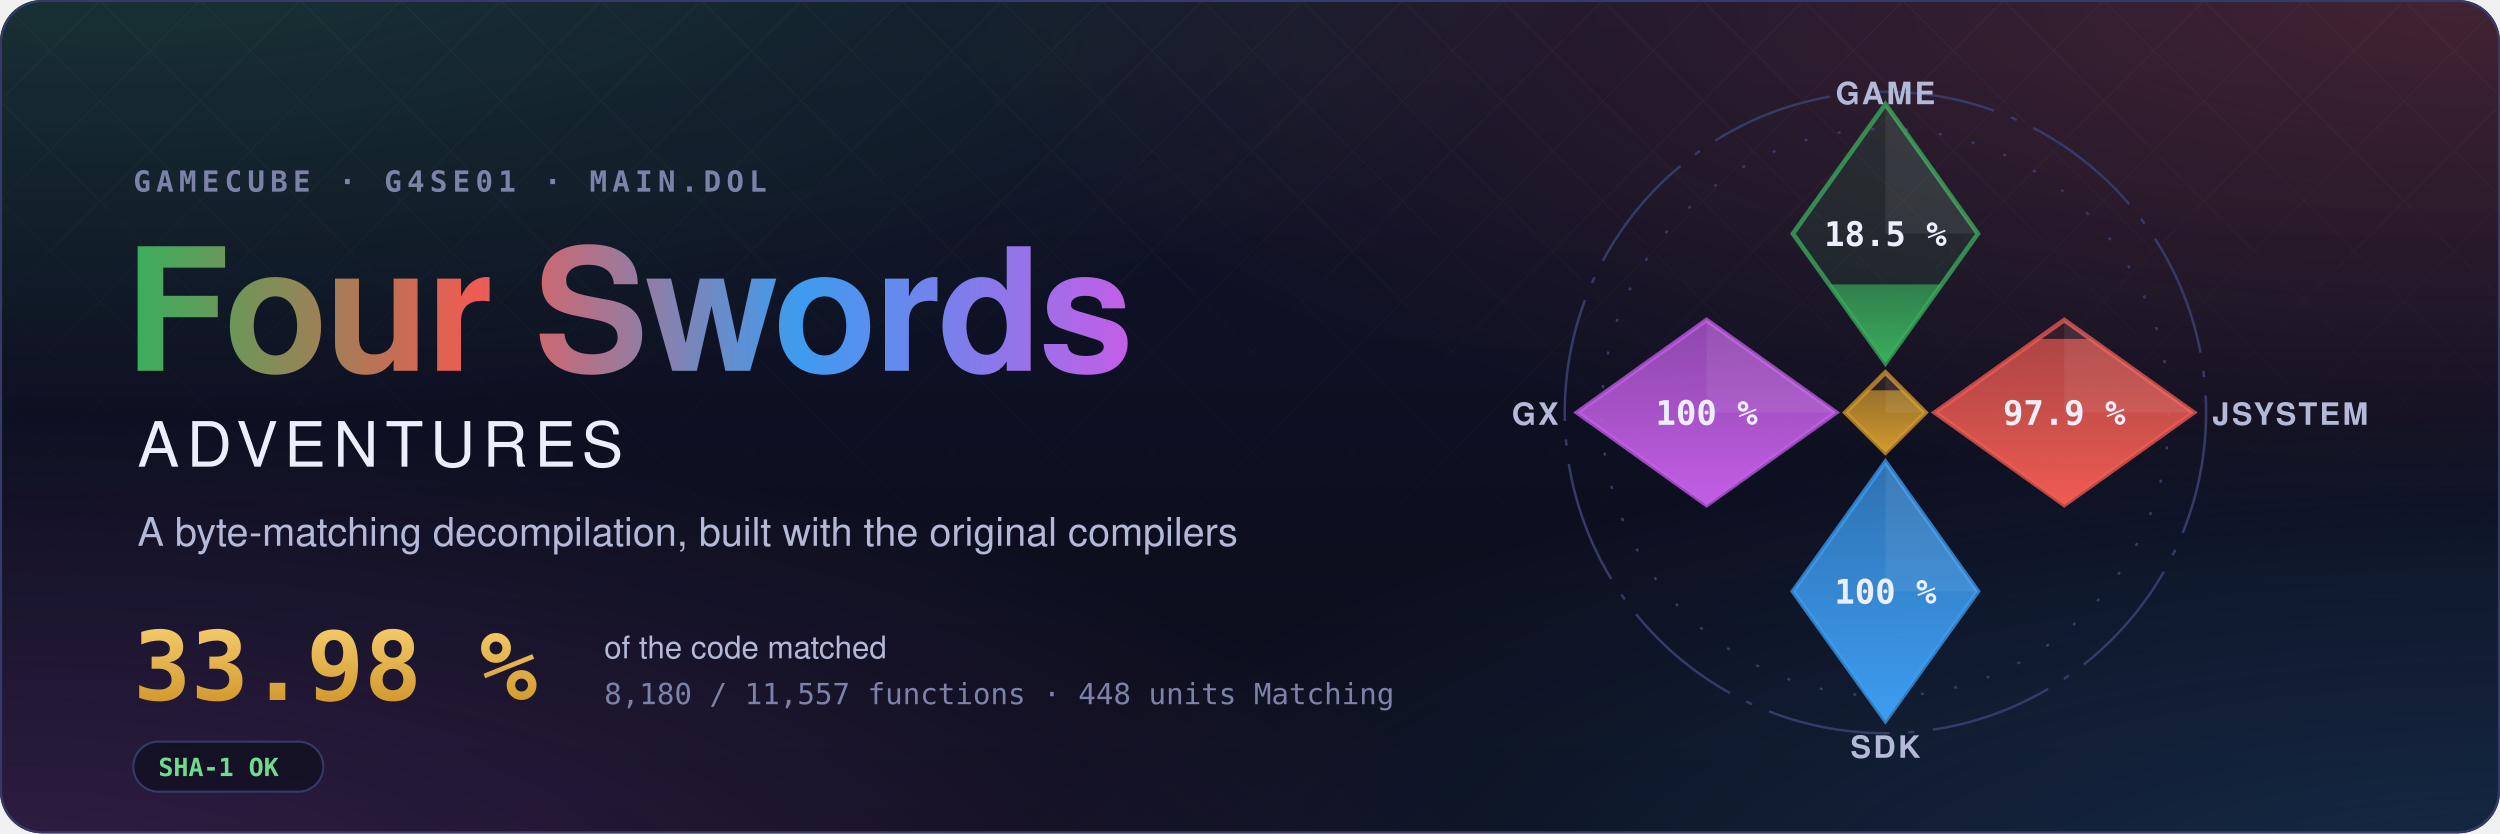
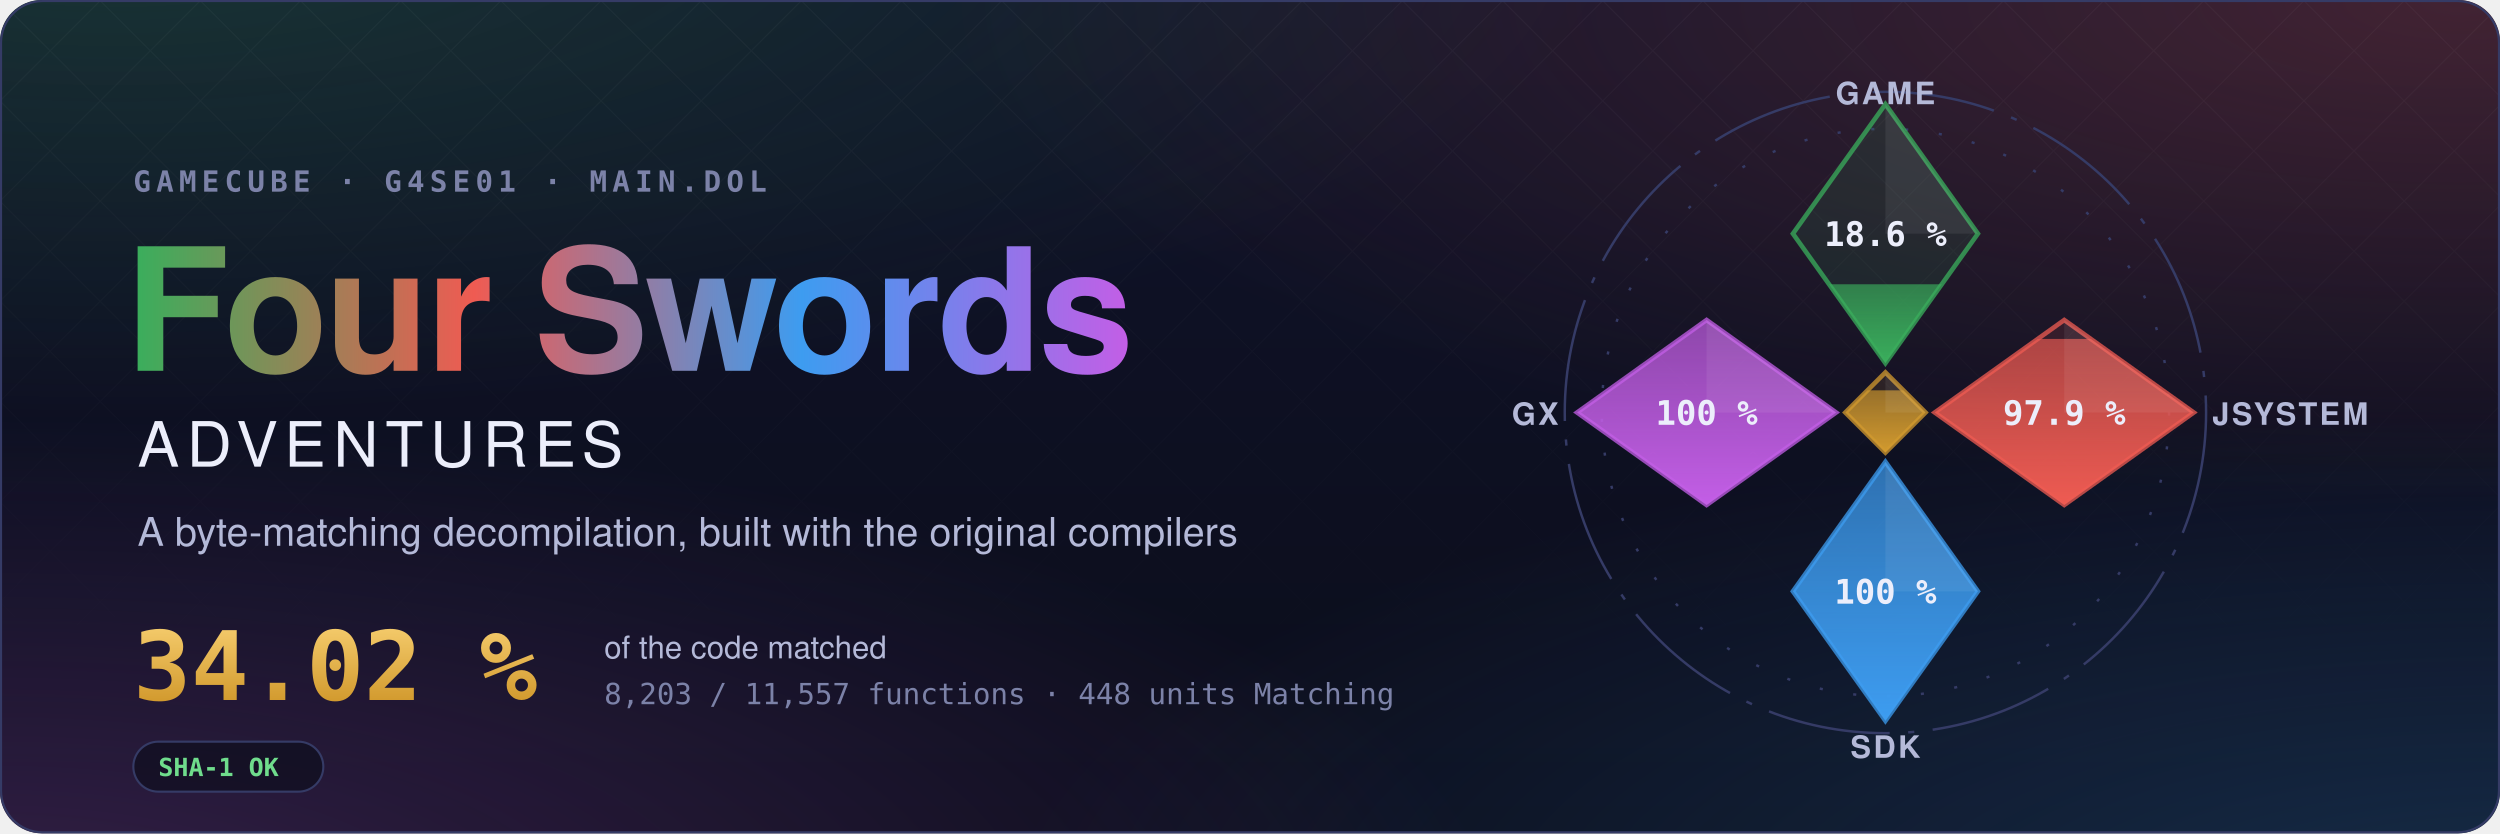
- <svg xmlns="http://www.w3.org/2000/svg" width="1200" height="400" viewBox="0 0 1200 400" role="img" aria-label="Four Swords Adventures decompilation: 33.98 % of the code matched, 8,180 of 11,557 functions">
+ <svg xmlns="http://www.w3.org/2000/svg" width="1200" height="400" viewBox="0 0 1200 400" role="img" aria-label="Four Swords Adventures decompilation: 34.02 % of the code matched, 8,203 of 11,557 functions">
  <style>text { font-family: -apple-system, BlinkMacSystemFont, 'Segoe UI', Helvetica, Arial, sans-serif; } .mono { font-family: ui-monospace, SFMono-Regular, 'SF Mono', Menlo, Consolas, monospace; } .spin { transform-box: fill-box; transform-origin: center; animation: spin 90s linear infinite; } @keyframes spin { to { transform: rotate(360deg); } } .rise { transform-box: fill-box; transform-origin: 50% 100%; animation: rise 1.6s cubic-bezier(.2,.8,.2,1) both; } @keyframes rise { from { transform: scaleY(0); } } @media (prefers-reduced-motion: reduce) { * { animation: none !important; } }</style>
  <defs>
    <radialGradient id="glow0" cx="0.05" cy="-0.1" r="0.6">
      <stop offset="0" stop-color="#3aae5c" stop-opacity="0.22" />
      <stop offset="1" stop-color="#3aae5c" stop-opacity="0" />
    </radialGradient>
    <radialGradient id="glow1" cx="0.98" cy="0.0" r="0.6">
      <stop offset="0" stop-color="#ef5b52" stop-opacity="0.22" />
      <stop offset="1" stop-color="#ef5b52" stop-opacity="0" />
    </radialGradient>
    <radialGradient id="glow2" cx="1.0" cy="1.1" r="0.6">
      <stop offset="0" stop-color="#3d9cf0" stop-opacity="0.22" />
      <stop offset="1" stop-color="#3d9cf0" stop-opacity="0" />
    </radialGradient>
    <radialGradient id="glow3" cx="0.0" cy="1.1" r="0.6">
      <stop offset="0" stop-color="#c35ee6" stop-opacity="0.22" />
      <stop offset="1" stop-color="#c35ee6" stop-opacity="0" />
    </radialGradient>
    <linearGradient id="sky" x1="0" y1="0" x2="0" y2="1">
      <stop offset="0" stop-color="#10132a" />
      <stop offset="1" stop-color="#0b0d1a" />
    </linearGradient>
    <linearGradient id="four" x1="0" y1="0" x2="1" y2="0">
      <stop offset="0" stop-color="#3aae5c" />
      <stop offset="0.34" stop-color="#ef5b52" />
      <stop offset="0.67" stop-color="#3d9cf0" />
      <stop offset="1" stop-color="#c35ee6" />
    </linearGradient>
    <linearGradient id="goldtext" x1="0" y1="0" x2="0" y2="1">
      <stop offset="0" stop-color="#f3c969" />
      <stop offset="1" stop-color="#d29a2e" />
    </linearGradient>
    <pattern id="lattice" width="34" height="34" patternUnits="userSpaceOnUse" patternTransform="rotate(45)">
      <path d="M0 0H34M0 0V34" stroke="#fff" stroke-opacity="0.035" />
    </pattern>
    <linearGradient id="fade" x1="0" y1="0" x2="0" y2="1">
      <stop offset="0" stop-color="#fff" />
      <stop offset="0.8" stop-color="#fff" stop-opacity="0" />
    </linearGradient>
    <mask id="fadeMask">
      <rect width="1200" height="400" fill="url(#fade)" />
    </mask>
    <clipPath id="card">
      <rect width="1200" height="400" rx="20" />
    </clipPath>
  </defs>
  <g clip-path="url(#card)">
    <rect width="1200" height="400" fill="url(#sky)" />
    <rect width="1200" height="400" fill="url(#glow0)" />
    <rect width="1200" height="400" fill="url(#glow1)" />
    <rect width="1200" height="400" fill="url(#glow2)" />
    <rect width="1200" height="400" fill="url(#glow3)" />
    <rect width="1200" height="400" fill="url(#lattice)" mask="url(#fadeMask)" />
  </g>
  <rect x="0.5" y="0.5" width="1199" height="399" rx="20" fill="none" stroke="#353b66" />
  <text x="64" y="92" class="mono" font-size="14" font-weight="600" letter-spacing="0.18em" fill="#7c82a8">GAMECUBE · G4SE01 · MAIN.DOL</text>
  <text x="60" y="178" font-size="82" font-weight="700" letter-spacing="-1.5" fill="url(#four)">Four Swords</text>
  <text x="66" y="224" font-size="30" font-weight="500" letter-spacing="0.12em" fill="#eceefb">ADVENTURES</text>
  <text x="66" y="262" font-size="19" fill="#b4b9d8">A byte-matching decompilation, built with the original compilers</text>
-   <text x="64" y="336" class="mono" font-size="46" font-weight="700" fill="url(#goldtext)">33.98 %</text>
+   <text x="64" y="336" class="mono" font-size="46" font-weight="700" fill="url(#goldtext)">34.02 %</text>
  <text x="290" y="316" font-size="15" fill="#b4b9d8">of the code matched</text>
-   <text x="290" y="338" class="mono" font-size="14" fill="#7c82a8">8,180 / 11,557 functions · 448 units Matching</text>
+   <text x="290" y="338" class="mono" font-size="14" fill="#7c82a8">8,203 / 11,557 functions · 448 units Matching</text>
  <g transform="translate(64 356)">
    <rect width="91.2" height="24" rx="12" fill="#0b0d1a" fill-opacity="0.6" stroke="#353b66" />
    <text x="12" y="16.5" class="mono" font-size="12" font-weight="600" fill="#6fdc8c">SHA-1 OK</text>
  </g>
  <defs>
    <clipPath id="ec-game">
      <path d="M0 -100L30 -58L0 -16L-30 -58Z" />
    </clipPath>
    <linearGradient id="eg-game" x1="0" y1="1" x2="0" y2="0">
      <stop offset="0" stop-color="#3aae5c" />
      <stop offset="1" stop-color="#3aae5c" stop-opacity="0.65" />
    </linearGradient>
    <clipPath id="ec-jsystem">
      <path d="M58 -30L100 0L58 30L16 0Z" />
    </clipPath>
    <linearGradient id="eg-jsystem" x1="0" y1="1" x2="0" y2="0">
      <stop offset="0" stop-color="#ef5b52" />
      <stop offset="1" stop-color="#ef5b52" stop-opacity="0.65" />
    </linearGradient>
    <clipPath id="ec-sdk">
      <path d="M0 16L30 58L0 100L-30 58Z" />
    </clipPath>
    <linearGradient id="eg-sdk" x1="0" y1="1" x2="0" y2="0">
      <stop offset="0" stop-color="#3d9cf0" />
      <stop offset="1" stop-color="#3d9cf0" stop-opacity="0.65" />
    </linearGradient>
    <clipPath id="ec-gx">
      <path d="M-58 -30L-16 0L-58 30L-100 0Z" />
    </clipPath>
    <linearGradient id="eg-gx" x1="0" y1="1" x2="0" y2="0">
      <stop offset="0" stop-color="#c35ee6" />
      <stop offset="1" stop-color="#c35ee6" stop-opacity="0.65" />
    </linearGradient>
    <clipPath id="ec-runtime">
      <path d="M0 -13L13 0L0 13L-13 0Z" />
    </clipPath>
    <linearGradient id="eg-runtime" x1="0" y1="1" x2="0" y2="0">
      <stop offset="0" stop-color="#d29a2e" />
      <stop offset="1" stop-color="#d29a2e" stop-opacity="0.65" />
    </linearGradient>
  </defs>
  <g transform="translate(905 198) scale(1.48)">
    <circle class="spin" r="104" fill="none" stroke="#353b66" stroke-width="0.8" stroke-dasharray="40 6 2 6" />
    <circle r="92" fill="none" stroke="#353b66" stroke-width="0.8" stroke-dasharray="1 10" />
    <path d="M0 -100L30 -58L0 -16L-30 -58Z" fill="#3aae5c" fill-opacity="0.12" stroke="#3aae5c" stroke-opacity="0.75" stroke-width="1.5" />
    <g clip-path="url(#ec-game)">
-       <rect class="rise" style="animation-delay:0.20s" x="-30" y="-41.55" width="60" height="25.55" fill="url(#eg-game)" />
+       <rect class="rise" style="animation-delay:0.20s" x="-30" y="-41.59" width="60" height="25.59" fill="url(#eg-game)" />
    </g>
    <path d="M0 -100L30 -58L0 -58Z" fill="#fff" fill-opacity="0.07" />
-     <text x="0" y="-54" text-anchor="middle" font-size="11" font-weight="700" fill="#eceefb" class="mono">18.5 %</text>
+     <text x="0" y="-54" text-anchor="middle" font-size="11" font-weight="700" fill="#eceefb" class="mono">18.6 %</text>
    <text x="0" y="-100" text-anchor="middle" font-size="10" font-weight="600" letter-spacing="0.08em" fill="#b4b9d8">GAME</text>
    <path d="M58 -30L100 0L58 30L16 0Z" fill="#ef5b52" fill-opacity="0.12" stroke="#ef5b52" stroke-opacity="0.75" stroke-width="1.5" />
    <g clip-path="url(#ec-jsystem)">
      <rect class="rise" style="animation-delay:0.35s" x="16" y="-23.85" width="84" height="53.85" fill="url(#eg-jsystem)" />
    </g>
    <path d="M58 -30L100 0L58 0Z" fill="#fff" fill-opacity="0.07" />
    <text x="58" y="4" text-anchor="middle" font-size="11" font-weight="700" fill="#eceefb" class="mono">97.9 %</text>
    <text x="106" y="4" text-anchor="start" font-size="10" font-weight="600" letter-spacing="0.08em" fill="#b4b9d8">JSYSTEM</text>
    <path d="M0 16L30 58L0 100L-30 58Z" fill="#3d9cf0" fill-opacity="0.12" stroke="#3d9cf0" stroke-opacity="0.75" stroke-width="1.5" />
    <g clip-path="url(#ec-sdk)">
      <rect class="rise" style="animation-delay:0.50s" x="-30" y="16.00" width="60" height="84.00" fill="url(#eg-sdk)" />
    </g>
    <path d="M0 16L30 58L0 58Z" fill="#fff" fill-opacity="0.07" />
    <text x="0" y="62" text-anchor="middle" font-size="11" font-weight="700" fill="#eceefb" class="mono">100 %</text>
    <text x="0" y="112" text-anchor="middle" font-size="10" font-weight="600" letter-spacing="0.08em" fill="#b4b9d8">SDK</text>
    <path d="M-58 -30L-16 0L-58 30L-100 0Z" fill="#c35ee6" fill-opacity="0.12" stroke="#c35ee6" stroke-opacity="0.75" stroke-width="1.5" />
    <g clip-path="url(#ec-gx)">
      <rect class="rise" style="animation-delay:0.65s" x="-100" y="-30.00" width="84" height="60.00" fill="url(#eg-gx)" />
    </g>
    <path d="M-58 -30L-16 0L-58 0Z" fill="#fff" fill-opacity="0.07" />
    <text x="-58" y="4" text-anchor="middle" font-size="11" font-weight="700" fill="#eceefb" class="mono">100 %</text>
    <text x="-106" y="4" text-anchor="end" font-size="10" font-weight="600" letter-spacing="0.08em" fill="#b4b9d8">GX</text>
    <path d="M0 -13L13 0L0 13L-13 0Z" fill="#d29a2e" fill-opacity="0.12" stroke="#d29a2e" stroke-opacity="0.75" stroke-width="1.5" />
    <g clip-path="url(#ec-runtime)">
      <rect class="rise" style="animation-delay:0.80s" x="-13" y="-7.18" width="26" height="20.18" fill="url(#eg-runtime)" />
    </g>
    <path d="M0 -13L13 0L0 0Z" fill="#fff" fill-opacity="0.07" />
  </g>
</svg>
